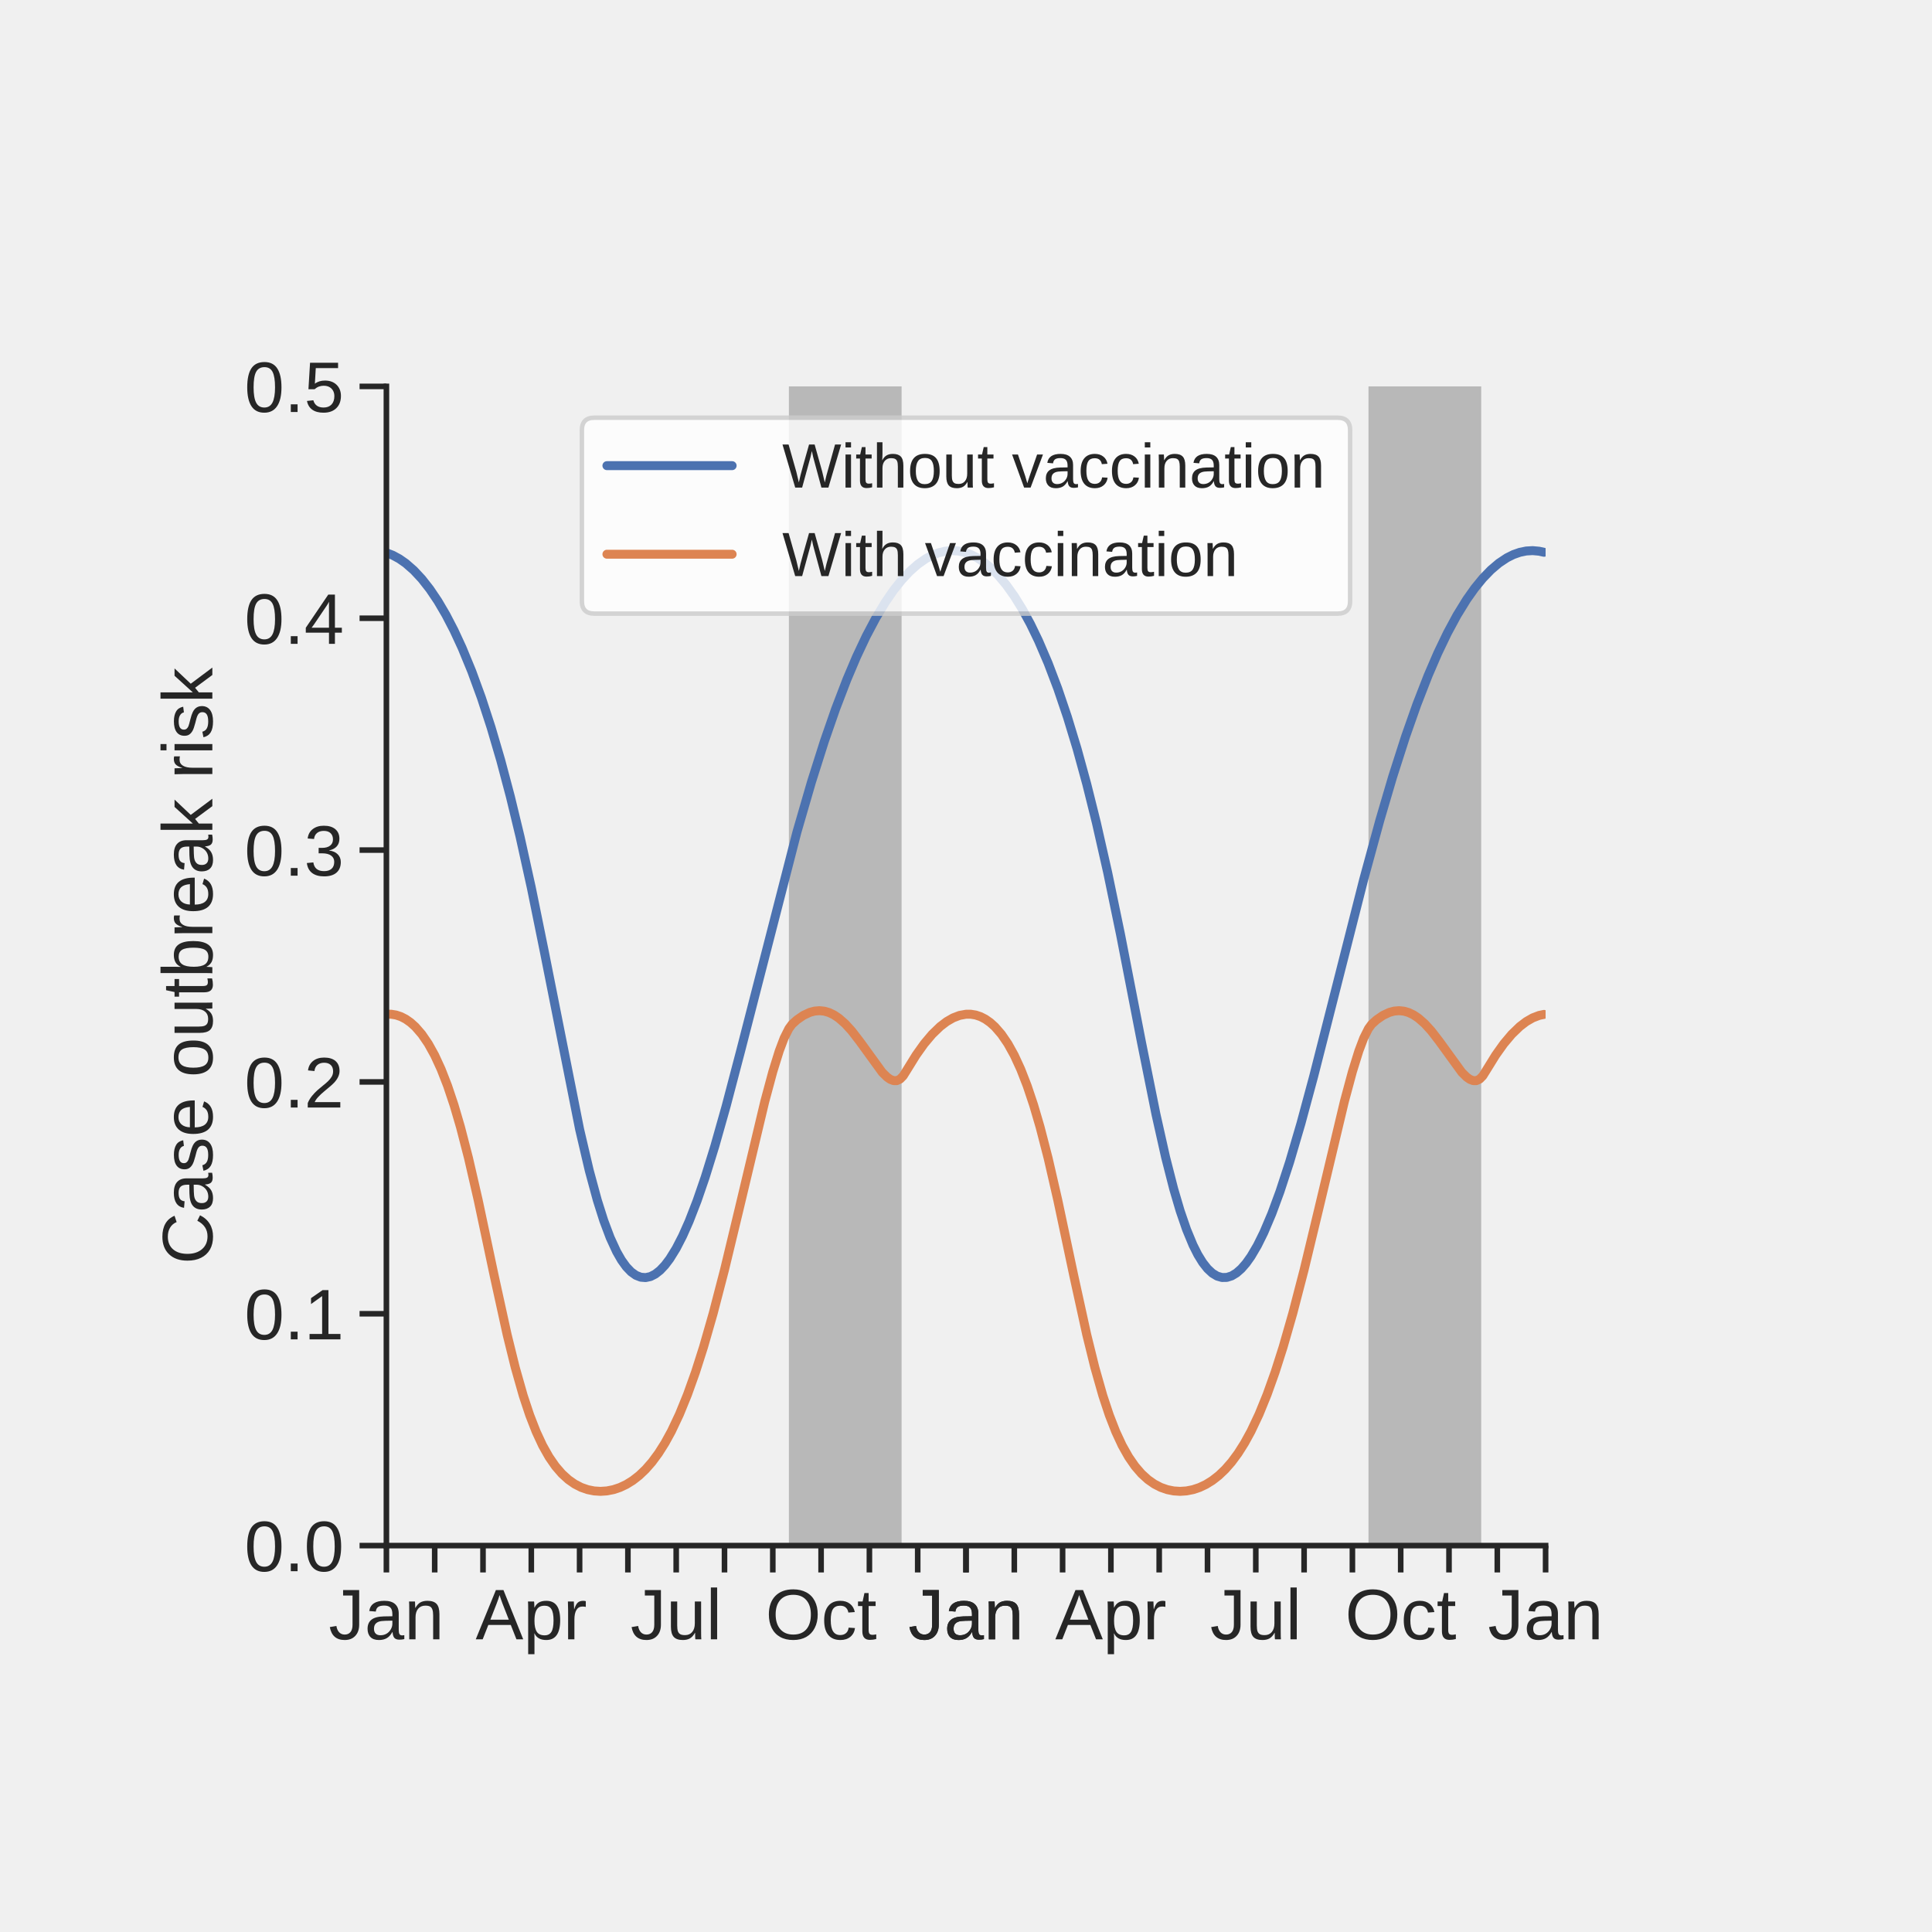
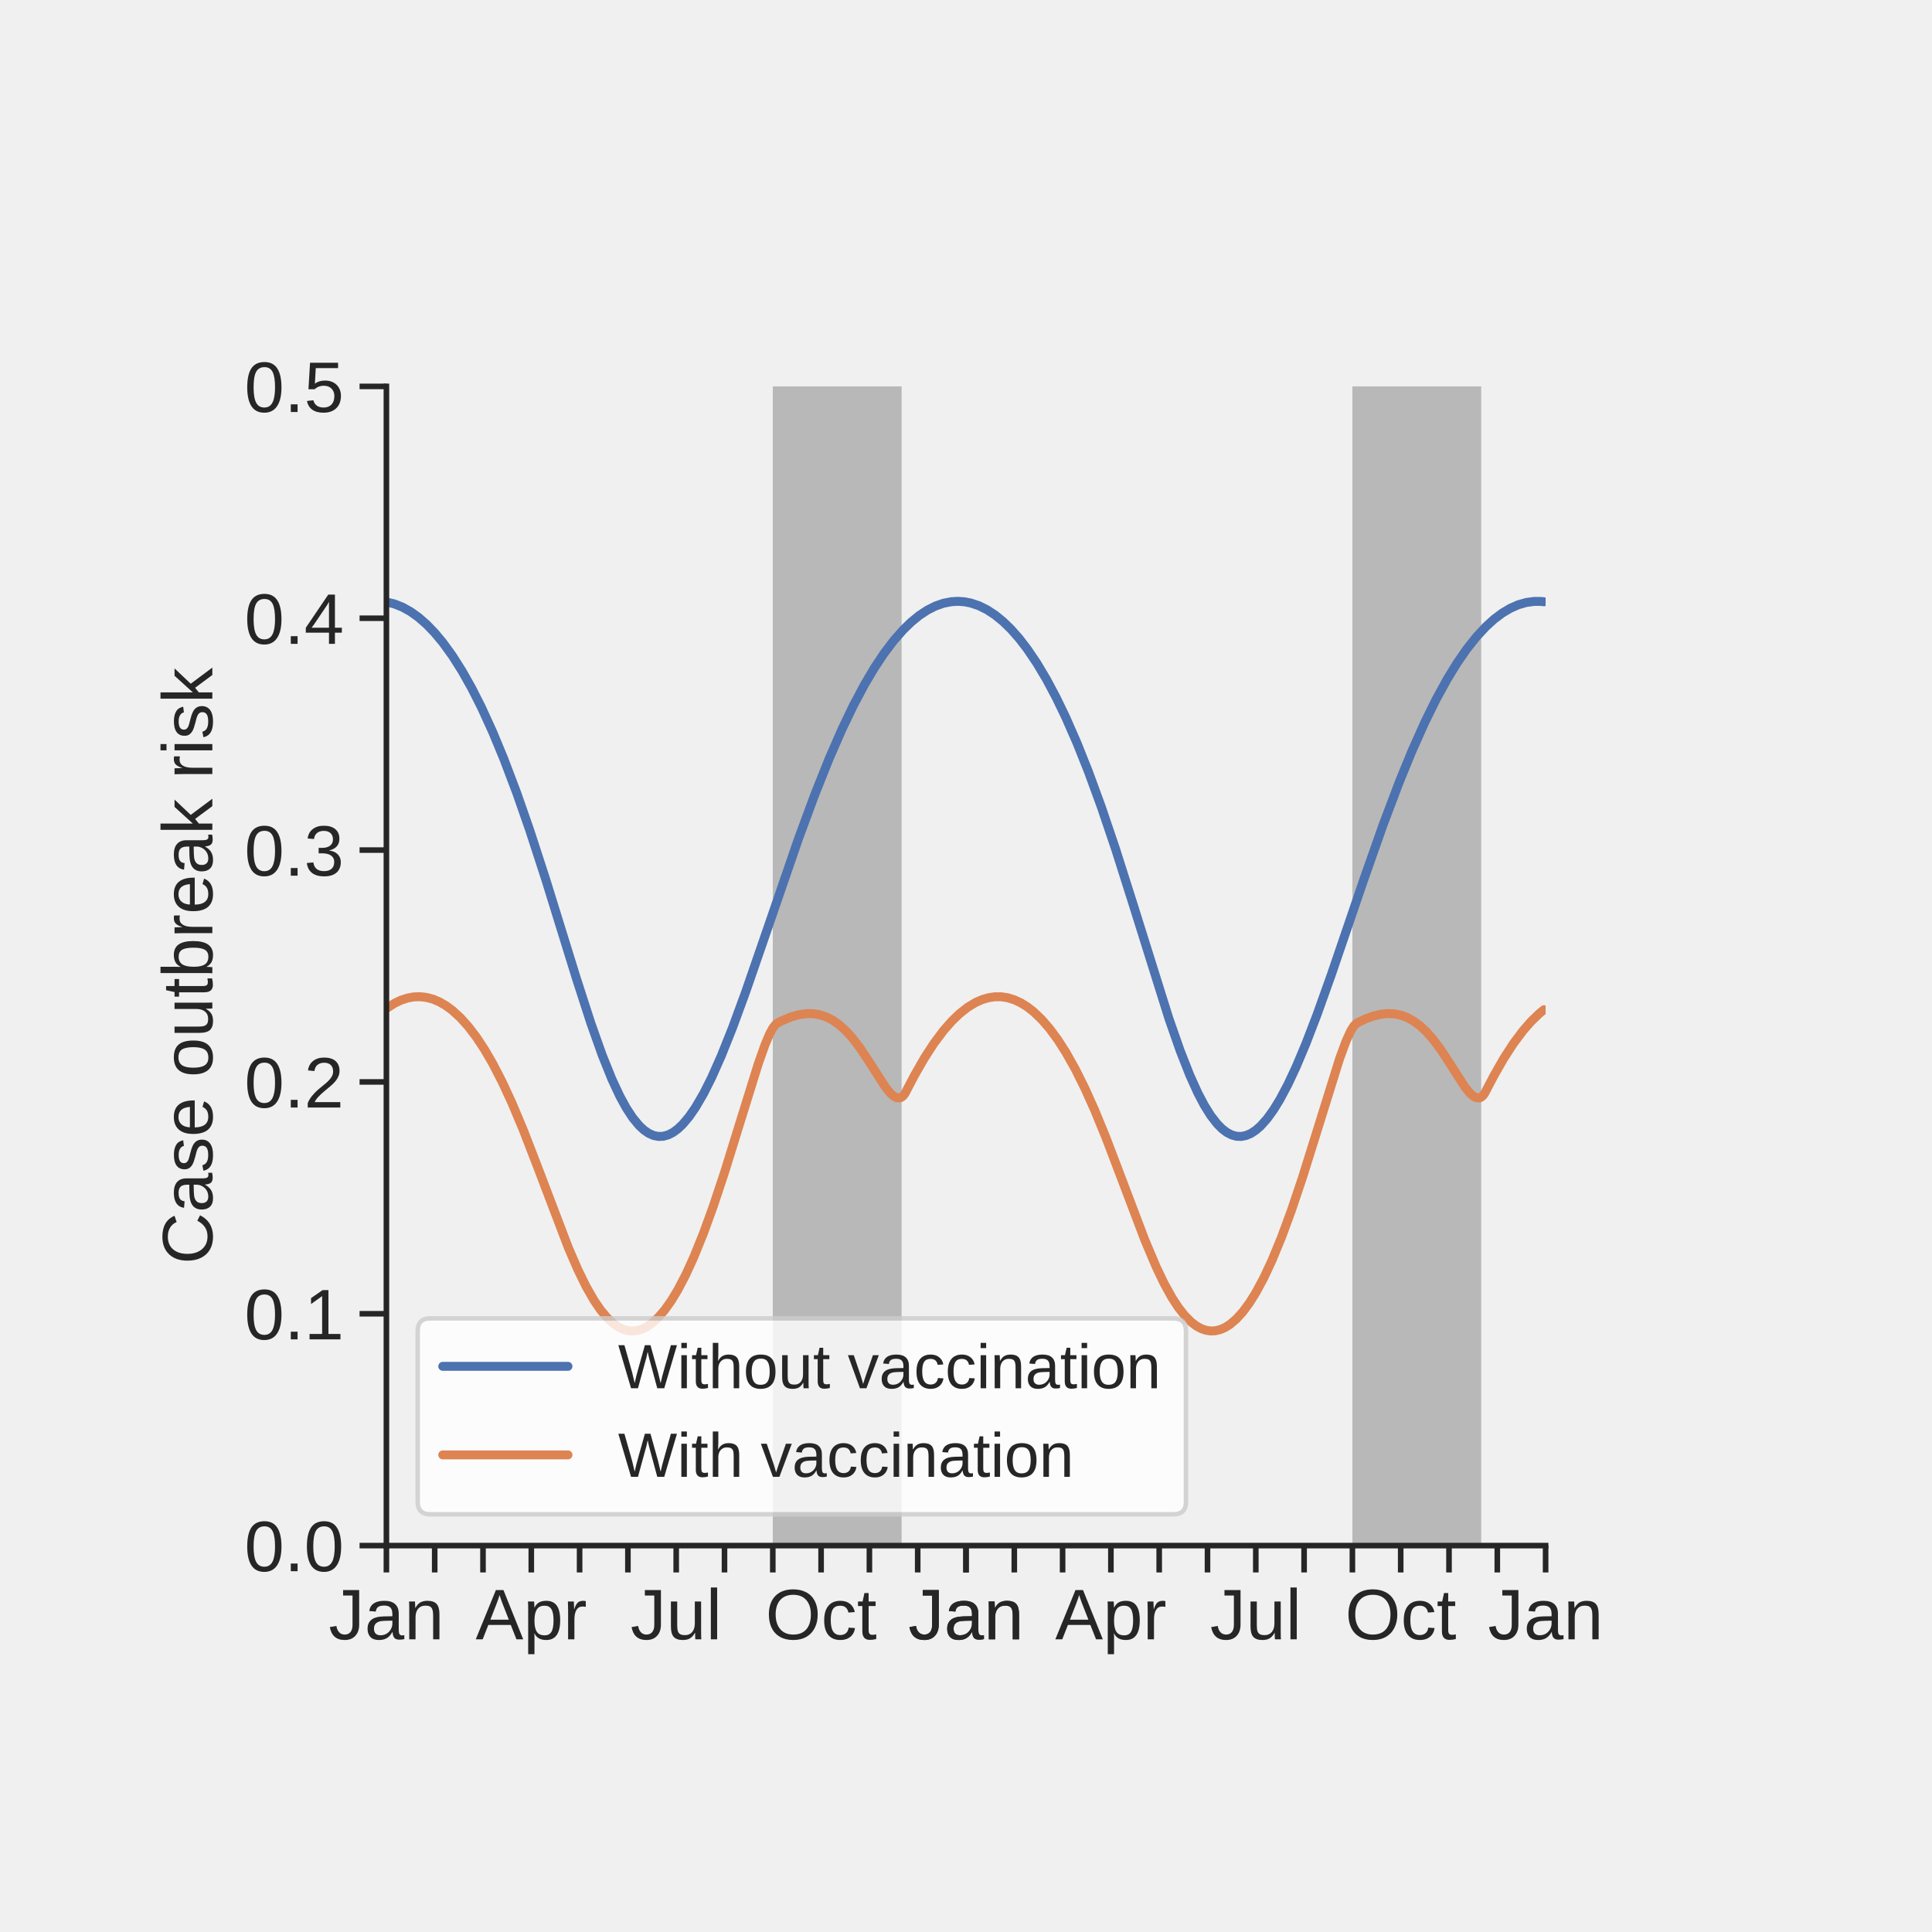
<svg xmlns="http://www.w3.org/2000/svg" xmlns:xlink="http://www.w3.org/1999/xlink" width="432pt" height="432pt" viewBox="0 0 432 432" version="1.1">
  <defs>
    <style type="text/css">*{stroke-linejoin: round; stroke-linecap: butt}</style>
  </defs>
  <g id="figure_1">
    <g id="patch_1">
      <path d="M 0 432  L 432 432  L 432 0  L 0 0  L 0 432  z " style="fill: none" />
    </g>
    <g id="axes_1">
      <g id="patch_2">
        <path d="M 86.4 345.6  L 345.6 345.6  L 345.6 86.4  L 86.4 86.4  L 86.4 345.6  z " style="fill: none" />
      </g>
      <g id="matplotlib.axis_1">
        <g id="xtick_1">
          <g id="line2d_1">
            <defs>
-               <path id="mbc4538aa89" d="M 0 0  L 0 6  " style="stroke: #262626; stroke-width: 1.25" />
+               <path id="m74c8c37761" d="M 0 0  L 0 6  " style="stroke: #262626; stroke-width: 1.25" />
            </defs>
            <g>
-               <use xlink:href="#mbc4538aa89" x="86.4" y="345.6" style="fill: #262626; stroke: #262626; stroke-width: 1.25" />
+               <use xlink:href="#m74c8c37761" x="86.4" y="345.6" style="fill: #262626; stroke: #262626; stroke-width: 1.25" />
            </g>
          </g>
          <g id="text_1">
            <text style="fill: #262626; font: 16px 'Arial', 'DejaVu Sans', 'Liberation Sans', 'Bitstream Vera Sans', sans-serif; text-anchor: middle" x="86.4" y="366.553" transform="rotate(-0 86.4 366.5525)">Jan</text>
          </g>
        </g>
        <g id="xtick_2">
          <g id="line2d_2">
            <g>
-               <use xlink:href="#mbc4538aa89" x="97.2" y="345.6" style="fill: #262626; stroke: #262626; stroke-width: 1.25" />
+               <use xlink:href="#m74c8c37761" x="97.2" y="345.6" style="fill: #262626; stroke: #262626; stroke-width: 1.25" />
            </g>
          </g>
        </g>
        <g id="xtick_3">
          <g id="line2d_3">
            <g>
-               <use xlink:href="#mbc4538aa89" x="108" y="345.6" style="fill: #262626; stroke: #262626; stroke-width: 1.25" />
+               <use xlink:href="#m74c8c37761" x="108" y="345.6" style="fill: #262626; stroke: #262626; stroke-width: 1.25" />
            </g>
          </g>
        </g>
        <g id="xtick_4">
          <g id="line2d_4">
            <g>
-               <use xlink:href="#mbc4538aa89" x="118.8" y="345.6" style="fill: #262626; stroke: #262626; stroke-width: 1.25" />
+               <use xlink:href="#m74c8c37761" x="118.8" y="345.6" style="fill: #262626; stroke: #262626; stroke-width: 1.25" />
            </g>
          </g>
          <g id="text_2">
            <text style="fill: #262626; font: 16px 'Arial', 'DejaVu Sans', 'Liberation Sans', 'Bitstream Vera Sans', sans-serif; text-anchor: middle" x="118.8" y="366.553" transform="rotate(-0 118.8 366.5525)">Apr</text>
          </g>
        </g>
        <g id="xtick_5">
          <g id="line2d_5">
            <g>
-               <use xlink:href="#mbc4538aa89" x="129.6" y="345.6" style="fill: #262626; stroke: #262626; stroke-width: 1.25" />
+               <use xlink:href="#m74c8c37761" x="129.6" y="345.6" style="fill: #262626; stroke: #262626; stroke-width: 1.25" />
            </g>
          </g>
        </g>
        <g id="xtick_6">
          <g id="line2d_6">
            <g>
-               <use xlink:href="#mbc4538aa89" x="140.4" y="345.6" style="fill: #262626; stroke: #262626; stroke-width: 1.25" />
+               <use xlink:href="#m74c8c37761" x="140.4" y="345.6" style="fill: #262626; stroke: #262626; stroke-width: 1.25" />
            </g>
          </g>
        </g>
        <g id="xtick_7">
          <g id="line2d_7">
            <g>
-               <use xlink:href="#mbc4538aa89" x="151.2" y="345.6" style="fill: #262626; stroke: #262626; stroke-width: 1.25" />
+               <use xlink:href="#m74c8c37761" x="151.2" y="345.6" style="fill: #262626; stroke: #262626; stroke-width: 1.25" />
            </g>
          </g>
          <g id="text_3">
            <text style="fill: #262626; font: 16px 'Arial', 'DejaVu Sans', 'Liberation Sans', 'Bitstream Vera Sans', sans-serif; text-anchor: middle" x="151.2" y="366.553" transform="rotate(-0 151.2 366.5525)">Jul</text>
          </g>
        </g>
        <g id="xtick_8">
          <g id="line2d_8">
            <g>
-               <use xlink:href="#mbc4538aa89" x="162" y="345.6" style="fill: #262626; stroke: #262626; stroke-width: 1.25" />
+               <use xlink:href="#m74c8c37761" x="162" y="345.6" style="fill: #262626; stroke: #262626; stroke-width: 1.25" />
            </g>
          </g>
        </g>
        <g id="xtick_9">
          <g id="line2d_9">
            <g>
-               <use xlink:href="#mbc4538aa89" x="172.8" y="345.6" style="fill: #262626; stroke: #262626; stroke-width: 1.25" />
+               <use xlink:href="#m74c8c37761" x="172.8" y="345.6" style="fill: #262626; stroke: #262626; stroke-width: 1.25" />
            </g>
          </g>
        </g>
        <g id="xtick_10">
          <g id="line2d_10">
            <g>
-               <use xlink:href="#mbc4538aa89" x="183.6" y="345.6" style="fill: #262626; stroke: #262626; stroke-width: 1.25" />
+               <use xlink:href="#m74c8c37761" x="183.6" y="345.6" style="fill: #262626; stroke: #262626; stroke-width: 1.25" />
            </g>
          </g>
          <g id="text_4">
            <text style="fill: #262626; font: 16px 'Arial', 'DejaVu Sans', 'Liberation Sans', 'Bitstream Vera Sans', sans-serif; text-anchor: middle" x="183.6" y="366.553" transform="rotate(-0 183.6 366.5525)">Oct</text>
          </g>
        </g>
        <g id="xtick_11">
          <g id="line2d_11">
            <g>
-               <use xlink:href="#mbc4538aa89" x="194.4" y="345.6" style="fill: #262626; stroke: #262626; stroke-width: 1.25" />
+               <use xlink:href="#m74c8c37761" x="194.4" y="345.6" style="fill: #262626; stroke: #262626; stroke-width: 1.25" />
            </g>
          </g>
        </g>
        <g id="xtick_12">
          <g id="line2d_12">
            <g>
-               <use xlink:href="#mbc4538aa89" x="205.2" y="345.6" style="fill: #262626; stroke: #262626; stroke-width: 1.25" />
+               <use xlink:href="#m74c8c37761" x="205.2" y="345.6" style="fill: #262626; stroke: #262626; stroke-width: 1.25" />
            </g>
          </g>
        </g>
        <g id="xtick_13">
          <g id="line2d_13">
            <g>
-               <use xlink:href="#mbc4538aa89" x="216" y="345.6" style="fill: #262626; stroke: #262626; stroke-width: 1.25" />
+               <use xlink:href="#m74c8c37761" x="216" y="345.6" style="fill: #262626; stroke: #262626; stroke-width: 1.25" />
            </g>
          </g>
          <g id="text_5">
            <text style="fill: #262626; font: 16px 'Arial', 'DejaVu Sans', 'Liberation Sans', 'Bitstream Vera Sans', sans-serif; text-anchor: middle" x="216" y="366.553" transform="rotate(-0 216 366.5525)">Jan</text>
          </g>
        </g>
        <g id="xtick_14">
          <g id="line2d_14">
            <g>
-               <use xlink:href="#mbc4538aa89" x="216" y="345.6" style="fill: #262626; stroke: #262626; stroke-width: 1.25" />
+               <use xlink:href="#m74c8c37761" x="216" y="345.6" style="fill: #262626; stroke: #262626; stroke-width: 1.25" />
            </g>
          </g>
          <g id="text_6">
            <text style="fill: #262626; font: 16px 'Arial', 'DejaVu Sans', 'Liberation Sans', 'Bitstream Vera Sans', sans-serif; text-anchor: middle" x="216" y="366.553" transform="rotate(-0 216 366.5525)">Jan</text>
          </g>
        </g>
        <g id="xtick_15">
          <g id="line2d_15">
            <g>
-               <use xlink:href="#mbc4538aa89" x="226.8" y="345.6" style="fill: #262626; stroke: #262626; stroke-width: 1.25" />
+               <use xlink:href="#m74c8c37761" x="226.8" y="345.6" style="fill: #262626; stroke: #262626; stroke-width: 1.25" />
            </g>
          </g>
        </g>
        <g id="xtick_16">
          <g id="line2d_16">
            <g>
-               <use xlink:href="#mbc4538aa89" x="237.6" y="345.6" style="fill: #262626; stroke: #262626; stroke-width: 1.25" />
+               <use xlink:href="#m74c8c37761" x="237.6" y="345.6" style="fill: #262626; stroke: #262626; stroke-width: 1.25" />
            </g>
          </g>
        </g>
        <g id="xtick_17">
          <g id="line2d_17">
            <g>
-               <use xlink:href="#mbc4538aa89" x="248.4" y="345.6" style="fill: #262626; stroke: #262626; stroke-width: 1.25" />
+               <use xlink:href="#m74c8c37761" x="248.4" y="345.6" style="fill: #262626; stroke: #262626; stroke-width: 1.25" />
            </g>
          </g>
          <g id="text_7">
            <text style="fill: #262626; font: 16px 'Arial', 'DejaVu Sans', 'Liberation Sans', 'Bitstream Vera Sans', sans-serif; text-anchor: middle" x="248.4" y="366.553" transform="rotate(-0 248.4 366.5525)">Apr</text>
          </g>
        </g>
        <g id="xtick_18">
          <g id="line2d_18">
            <g>
-               <use xlink:href="#mbc4538aa89" x="259.2" y="345.6" style="fill: #262626; stroke: #262626; stroke-width: 1.25" />
+               <use xlink:href="#m74c8c37761" x="259.2" y="345.6" style="fill: #262626; stroke: #262626; stroke-width: 1.25" />
            </g>
          </g>
        </g>
        <g id="xtick_19">
          <g id="line2d_19">
            <g>
-               <use xlink:href="#mbc4538aa89" x="270" y="345.6" style="fill: #262626; stroke: #262626; stroke-width: 1.25" />
+               <use xlink:href="#m74c8c37761" x="270" y="345.6" style="fill: #262626; stroke: #262626; stroke-width: 1.25" />
            </g>
          </g>
        </g>
        <g id="xtick_20">
          <g id="line2d_20">
            <g>
-               <use xlink:href="#mbc4538aa89" x="280.8" y="345.6" style="fill: #262626; stroke: #262626; stroke-width: 1.25" />
+               <use xlink:href="#m74c8c37761" x="280.8" y="345.6" style="fill: #262626; stroke: #262626; stroke-width: 1.25" />
            </g>
          </g>
          <g id="text_8">
            <text style="fill: #262626; font: 16px 'Arial', 'DejaVu Sans', 'Liberation Sans', 'Bitstream Vera Sans', sans-serif; text-anchor: middle" x="280.8" y="366.553" transform="rotate(-0 280.8 366.5525)">Jul</text>
          </g>
        </g>
        <g id="xtick_21">
          <g id="line2d_21">
            <g>
-               <use xlink:href="#mbc4538aa89" x="291.6" y="345.6" style="fill: #262626; stroke: #262626; stroke-width: 1.25" />
+               <use xlink:href="#m74c8c37761" x="291.6" y="345.6" style="fill: #262626; stroke: #262626; stroke-width: 1.25" />
            </g>
          </g>
        </g>
        <g id="xtick_22">
          <g id="line2d_22">
            <g>
-               <use xlink:href="#mbc4538aa89" x="302.4" y="345.6" style="fill: #262626; stroke: #262626; stroke-width: 1.25" />
+               <use xlink:href="#m74c8c37761" x="302.4" y="345.6" style="fill: #262626; stroke: #262626; stroke-width: 1.25" />
            </g>
          </g>
        </g>
        <g id="xtick_23">
          <g id="line2d_23">
            <g>
-               <use xlink:href="#mbc4538aa89" x="313.2" y="345.6" style="fill: #262626; stroke: #262626; stroke-width: 1.25" />
+               <use xlink:href="#m74c8c37761" x="313.2" y="345.6" style="fill: #262626; stroke: #262626; stroke-width: 1.25" />
            </g>
          </g>
          <g id="text_9">
            <text style="fill: #262626; font: 16px 'Arial', 'DejaVu Sans', 'Liberation Sans', 'Bitstream Vera Sans', sans-serif; text-anchor: middle" x="313.2" y="366.553" transform="rotate(-0 313.2 366.5525)">Oct</text>
          </g>
        </g>
        <g id="xtick_24">
          <g id="line2d_24">
            <g>
-               <use xlink:href="#mbc4538aa89" x="324" y="345.6" style="fill: #262626; stroke: #262626; stroke-width: 1.25" />
+               <use xlink:href="#m74c8c37761" x="324" y="345.6" style="fill: #262626; stroke: #262626; stroke-width: 1.25" />
            </g>
          </g>
        </g>
        <g id="xtick_25">
          <g id="line2d_25">
            <g>
-               <use xlink:href="#mbc4538aa89" x="334.8" y="345.6" style="fill: #262626; stroke: #262626; stroke-width: 1.25" />
+               <use xlink:href="#m74c8c37761" x="334.8" y="345.6" style="fill: #262626; stroke: #262626; stroke-width: 1.25" />
            </g>
          </g>
        </g>
        <g id="xtick_26">
          <g id="line2d_26">
            <g>
-               <use xlink:href="#mbc4538aa89" x="345.6" y="345.6" style="fill: #262626; stroke: #262626; stroke-width: 1.25" />
+               <use xlink:href="#m74c8c37761" x="345.6" y="345.6" style="fill: #262626; stroke: #262626; stroke-width: 1.25" />
            </g>
          </g>
          <g id="text_10">
            <text style="fill: #262626; font: 16px 'Arial', 'DejaVu Sans', 'Liberation Sans', 'Bitstream Vera Sans', sans-serif; text-anchor: middle" x="345.6" y="366.553" transform="rotate(-0 345.6 366.5525)">Jan</text>
          </g>
        </g>
        <g id="text_11">
          <text style="fill: #262626; font: 16px 'Arial', 'DejaVu Sans', 'Liberation Sans', 'Bitstream Vera Sans', sans-serif; text-anchor: middle" x="216" y="385.185" transform="rotate(-0 216 385.185)"> </text>
        </g>
      </g>
      <g id="matplotlib.axis_2">
        <g id="ytick_1">
          <g id="line2d_27">
            <defs>
-               <path id="m0d31c6921f" d="M 0 0  L -6 0  " style="stroke: #262626; stroke-width: 1.25" />
+               <path id="m3c3a71a949" d="M 0 0  L -6 0  " style="stroke: #262626; stroke-width: 1.25" />
            </defs>
            <g>
-               <use xlink:href="#m0d31c6921f" x="86.4" y="345.6" style="fill: #262626; stroke: #262626; stroke-width: 1.25" />
+               <use xlink:href="#m3c3a71a949" x="86.4" y="345.6" style="fill: #262626; stroke: #262626; stroke-width: 1.25" />
            </g>
          </g>
          <g id="text_12">
            <text style="fill: #262626; font: 16px 'Arial', 'DejaVu Sans', 'Liberation Sans', 'Bitstream Vera Sans', sans-serif; text-anchor: end" x="76.9" y="351.326" transform="rotate(-0 76.9 351.3263)">0.0</text>
          </g>
        </g>
        <g id="ytick_2">
          <g id="line2d_28">
            <g>
-               <use xlink:href="#m0d31c6921f" x="86.4" y="293.76" style="fill: #262626; stroke: #262626; stroke-width: 1.25" />
+               <use xlink:href="#m3c3a71a949" x="86.4" y="293.76" style="fill: #262626; stroke: #262626; stroke-width: 1.25" />
            </g>
          </g>
          <g id="text_13">
            <text style="fill: #262626; font: 16px 'Arial', 'DejaVu Sans', 'Liberation Sans', 'Bitstream Vera Sans', sans-serif; text-anchor: end" x="76.9" y="299.486" transform="rotate(-0 76.9 299.4862)">0.1</text>
          </g>
        </g>
        <g id="ytick_3">
          <g id="line2d_29">
            <g>
-               <use xlink:href="#m0d31c6921f" x="86.4" y="241.92" style="fill: #262626; stroke: #262626; stroke-width: 1.25" />
+               <use xlink:href="#m3c3a71a949" x="86.4" y="241.92" style="fill: #262626; stroke: #262626; stroke-width: 1.25" />
            </g>
          </g>
          <g id="text_14">
            <text style="fill: #262626; font: 16px 'Arial', 'DejaVu Sans', 'Liberation Sans', 'Bitstream Vera Sans', sans-serif; text-anchor: end" x="76.9" y="247.646" transform="rotate(-0 76.9 247.6463)">0.2</text>
          </g>
        </g>
        <g id="ytick_4">
          <g id="line2d_30">
            <g>
-               <use xlink:href="#m0d31c6921f" x="86.4" y="190.08" style="fill: #262626; stroke: #262626; stroke-width: 1.25" />
+               <use xlink:href="#m3c3a71a949" x="86.4" y="190.08" style="fill: #262626; stroke: #262626; stroke-width: 1.25" />
            </g>
          </g>
          <g id="text_15">
            <text style="fill: #262626; font: 16px 'Arial', 'DejaVu Sans', 'Liberation Sans', 'Bitstream Vera Sans', sans-serif; text-anchor: end" x="76.9" y="195.806" transform="rotate(-0 76.9 195.8063)">0.3</text>
          </g>
        </g>
        <g id="ytick_5">
          <g id="line2d_31">
            <g>
-               <use xlink:href="#m0d31c6921f" x="86.4" y="138.24" style="fill: #262626; stroke: #262626; stroke-width: 1.25" />
+               <use xlink:href="#m3c3a71a949" x="86.4" y="138.24" style="fill: #262626; stroke: #262626; stroke-width: 1.25" />
            </g>
          </g>
          <g id="text_16">
            <text style="fill: #262626; font: 16px 'Arial', 'DejaVu Sans', 'Liberation Sans', 'Bitstream Vera Sans', sans-serif; text-anchor: end" x="76.9" y="143.966" transform="rotate(-0 76.9 143.9663)">0.4</text>
          </g>
        </g>
        <g id="ytick_6">
          <g id="line2d_32">
            <g>
-               <use xlink:href="#m0d31c6921f" x="86.4" y="86.4" style="fill: #262626; stroke: #262626; stroke-width: 1.25" />
+               <use xlink:href="#m3c3a71a949" x="86.4" y="86.4" style="fill: #262626; stroke: #262626; stroke-width: 1.25" />
            </g>
          </g>
          <g id="text_17">
            <text style="fill: #262626; font: 16px 'Arial', 'DejaVu Sans', 'Liberation Sans', 'Bitstream Vera Sans', sans-serif; text-anchor: end" x="76.9" y="92.126" transform="rotate(-0 76.9 92.12625)">0.5</text>
          </g>
        </g>
        <g id="text_18">
          <text style="fill: #262626; font: 16px 'Arial', 'DejaVu Sans', 'Liberation Sans', 'Bitstream Vera Sans', sans-serif; text-anchor: middle" x="47.48" y="216" transform="rotate(-90 47.48 216)">Case outbreak risk</text>
        </g>
      </g>
      <g id="PolyCollection_1">
        <defs>
-           <path id="m74ec86ee2a" d="M 201.6 -86.4  L 176.4 -86.4  L 176.4 -345.6  L 201.6 -345.6  L 201.6 -345.6  L 201.6 -86.4  z " />
+           <path id="m541c96818d" d="M 201.6 -86.4  L 172.8 -86.4  L 172.8 -345.6  L 201.6 -345.6  L 201.6 -345.6  L 201.6 -86.4  z " />
        </defs>
-         <g clip-path="url(#p5c5e16ac91)">
-           <use xlink:href="#m74ec86ee2a" x="0" y="432" style="fill: #808080; fill-opacity: 0.5" />
+         <g clip-path="url(#pcabbf8557f)">
+           <use xlink:href="#m541c96818d" x="0" y="432" style="fill: #808080; fill-opacity: 0.5" />
        </g>
      </g>
      <g id="PolyCollection_2">
        <defs>
-           <path id="m61da8abe47" d="M 331.2 -86.4  L 306 -86.4  L 306 -345.6  L 331.2 -345.6  L 331.2 -345.6  L 331.2 -86.4  z " />
+           <path id="m71f028d8ad" d="M 331.2 -86.4  L 302.4 -86.4  L 302.4 -345.6  L 331.2 -345.6  L 331.2 -345.6  L 331.2 -86.4  z " />
        </defs>
-         <g clip-path="url(#p5c5e16ac91)">
-           <use xlink:href="#m61da8abe47" x="0" y="432" style="fill: #808080; fill-opacity: 0.5" />
+         <g clip-path="url(#pcabbf8557f)">
+           <use xlink:href="#m71f028d8ad" x="0" y="432" style="fill: #808080; fill-opacity: 0.5" />
        </g>
      </g>
      <g id="line2d_33">
-         <path d="M 86.4 123.6  L 87.84 124.163  L 89.28 124.945  L 90.72 125.948  L 92.52 127.519  L 94.32 129.448  L 96.12 131.746  L 97.92 134.421  L 99.72 137.488  L 101.52 140.958  L 103.32 144.849  L 105.48 150.097  L 107.64 156.01  L 109.8 162.626  L 111.96 169.985  L 114.12 178.122  L 116.28 187.058  L 118.8 198.468  L 121.68 212.625  L 129.6 252.506  L 131.76 261.735  L 133.56 268.375  L 135 272.919  L 136.44 276.753  L 137.88 279.877  L 138.96 281.761  L 140.04 283.262  L 141.12 284.391  L 142.2 285.162  L 143.28 285.586  L 144.36 285.675  L 145.44 285.442  L 146.52 284.895  L 147.6 284.046  L 148.68 282.903  L 149.76 281.476  L 151.2 279.146  L 152.64 276.347  L 154.08 273.104  L 155.88 268.466  L 157.68 263.234  L 159.84 256.267  L 162.36 247.357  L 165.6 235.023  L 178.2 186.036  L 181.44 174.875  L 184.32 165.787  L 186.84 158.532  L 189.36 151.953  L 191.52 146.859  L 193.68 142.27  L 195.84 138.186  L 198 134.601  L 199.8 131.991  L 201.6 129.723  L 203.4 127.792  L 205.2 126.196  L 207 124.934  L 208.44 124.163  L 209.88 123.603  L 211.32 123.256  L 212.76 123.122  L 214.2 123.2  L 215.64 123.493  L 217.08 124.002  L 218.52 124.729  L 219.96 125.676  L 221.4 126.848  L 223.2 128.633  L 225 130.782  L 226.8 133.305  L 228.6 136.213  L 230.4 139.52  L 232.2 143.241  L 234.36 148.275  L 236.52 153.962  L 238.68 160.34  L 240.84 167.447  L 243 175.321  L 245.16 183.99  L 247.68 195.105  L 250.56 208.995  L 255.24 233.071  L 258.48 249.171  L 260.64 258.801  L 262.44 265.843  L 263.88 270.735  L 265.32 274.925  L 266.76 278.403  L 267.84 280.548  L 268.92 282.303  L 270 283.679  L 271.08 284.687  L 272.16 285.341  L 273.24 285.652  L 274.32 285.633  L 275.4 285.294  L 276.48 284.645  L 277.56 283.697  L 278.64 282.458  L 279.72 280.938  L 281.16 278.489  L 282.6 275.577  L 284.4 271.324  L 286.2 266.441  L 288.36 259.837  L 290.88 251.266  L 293.76 240.599  L 298.08 223.603  L 304.92 196.675  L 308.52 183.476  L 311.4 173.694  L 314.28 164.71  L 316.8 157.551  L 319.32 151.069  L 321.48 146.059  L 323.64 141.555  L 325.8 137.554  L 327.96 134.051  L 329.76 131.511  L 331.56 129.31  L 333.36 127.446  L 335.16 125.917  L 336.96 124.721  L 338.4 124.003  L 339.84 123.497  L 341.28 123.203  L 342.72 123.121  L 344.16 123.253  L 345.24 123.493  L 345.24 123.493  " clip-path="url(#p5c5e16ac91)" style="fill: none; stroke: #4c72b0; stroke-width: 2; stroke-linecap: round" />
+         <path d="M 86.4 134.61  L 88.2 135.044  L 90 135.761  L 91.8 136.763  L 93.6 138.051  L 95.4 139.628  L 97.2 141.495  L 99 143.655  L 101.16 146.636  L 103.32 150.044  L 105.48 153.881  L 107.64 158.147  L 110.16 163.66  L 112.68 169.74  L 115.56 177.351  L 118.44 185.609  L 122.04 196.684  L 128.88 218.773  L 132.12 228.788  L 134.64 235.883  L 136.8 241.254  L 138.6 245.113  L 140.04 247.744  L 141.48 249.941  L 142.92 251.684  L 144 252.687  L 145.08 253.426  L 146.16 253.901  L 147.24 254.113  L 148.32 254.067  L 149.4 253.767  L 150.48 253.219  L 151.56 252.43  L 152.64 251.409  L 154.08 249.7  L 155.52 247.618  L 157.32 244.529  L 159.12 240.952  L 161.28 236.095  L 163.8 229.789  L 166.68 221.948  L 171 209.449  L 178.56 187.493  L 182.16 177.747  L 185.4 169.635  L 188.28 163.04  L 190.8 157.789  L 193.32 153.046  L 195.48 149.399  L 197.64 146.144  L 199.8 143.285  L 201.96 140.826  L 203.76 139.081  L 205.56 137.615  L 207.36 136.427  L 209.16 135.518  L 210.96 134.887  L 212.76 134.536  L 214.2 134.457  L 215.64 134.556  L 217.08 134.836  L 218.88 135.44  L 220.68 136.328  L 222.48 137.502  L 224.28 138.963  L 226.08 140.713  L 227.88 142.756  L 229.68 145.092  L 231.84 148.287  L 234 151.909  L 236.16 155.961  L 238.32 160.439  L 240.84 166.198  L 243.36 172.514  L 246.24 180.376  L 249.48 189.951  L 253.44 202.446  L 261.36 227.716  L 263.88 234.919  L 266.04 240.412  L 267.84 244.39  L 269.28 247.126  L 270.72 249.434  L 272.16 251.292  L 273.24 252.382  L 274.32 253.209  L 275.4 253.771  L 276.48 254.071  L 277.56 254.111  L 278.64 253.895  L 279.72 253.429  L 280.8 252.719  L 281.88 251.774  L 283.32 250.163  L 284.76 248.172  L 286.2 245.827  L 288 242.438  L 289.8 238.594  L 291.96 233.468  L 294.48 226.915  L 297.72 217.849  L 304.92 196.754  L 309.24 184.499  L 312.84 174.967  L 315.72 167.93  L 318.6 161.489  L 321.12 156.381  L 323.64 151.787  L 325.8 148.27  L 327.96 145.147  L 330.12 142.421  L 332.28 140.094  L 334.08 138.461  L 335.88 137.106  L 337.68 136.03  L 339.48 135.232  L 341.28 134.713  L 343.08 134.474  L 344.52 134.484  L 345.24 134.556  L 345.24 134.556  " clip-path="url(#pcabbf8557f)" style="fill: none; stroke: #4c72b0; stroke-width: 2; stroke-linecap: round" />
      </g>
      <g id="line2d_34">
-         <path d="M 86.4 226.786  L 87.48 226.785  L 88.56 226.961  L 89.64 227.32  L 90.72 227.873  L 91.8 228.631  L 92.88 229.605  L 94.32 231.265  L 95.76 233.373  L 97.2 235.969  L 98.64 239.096  L 100.08 242.792  L 101.52 247.087  L 102.96 251.991  L 104.76 258.948  L 106.92 268.339  L 110.52 285.329  L 113.4 298.444  L 115.2 305.736  L 117 312.077  L 118.44 316.416  L 119.88 320.113  L 121.32 323.212  L 122.76 325.77  L 124.2 327.853  L 125.64 329.522  L 127.08 330.836  L 128.52 331.843  L 129.96 332.583  L 131.4 333.087  L 132.84 333.377  L 134.28 333.469  L 135.72 333.372  L 137.16 333.086  L 138.6 332.61  L 140.04 331.933  L 141.48 331.043  L 142.92 329.923  L 144.36 328.55  L 145.8 326.902  L 147.24 324.953  L 148.68 322.678  L 150.12 320.054  L 151.92 316.249  L 153.72 311.835  L 155.52 306.801  L 157.32 301.156  L 159.48 293.626  L 162 283.942  L 165.24 270.488  L 171 246.321  L 172.8 239.635  L 174.24 235.007  L 175.32 232.147  L 176.4 229.991  L 177.12 229.015  L 178.2 228.038  L 179.64 227.044  L 181.08 226.367  L 182.16 226.08  L 183.24 225.989  L 184.32 226.1  L 185.4 226.415  L 186.48 226.937  L 187.56 227.661  L 189 228.928  L 190.44 230.509  L 192.24 232.843  L 197.28 239.792  L 198.36 240.854  L 199.08 241.352  L 199.8 241.63  L 200.52 241.634  L 201.24 241.302  L 201.96 240.571  L 203.04 238.838  L 204.84 235.928  L 206.64 233.399  L 208.44 231.261  L 210.24 229.523  L 211.68 228.427  L 213.12 227.6  L 214.56 227.049  L 216 226.786  L 217.08 226.785  L 218.16 226.961  L 219.24 227.32  L 220.32 227.873  L 221.4 228.631  L 222.48 229.605  L 223.92 231.265  L 225.36 233.373  L 226.8 235.969  L 228.24 239.096  L 229.68 242.792  L 231.12 247.087  L 232.56 251.991  L 234.36 258.948  L 236.52 268.339  L 240.12 285.329  L 243 298.444  L 244.8 305.736  L 246.6 312.077  L 248.04 316.416  L 249.48 320.113  L 250.92 323.212  L 252.36 325.77  L 253.8 327.853  L 255.24 329.522  L 256.68 330.836  L 258.12 331.843  L 259.56 332.583  L 261 333.087  L 262.44 333.377  L 263.88 333.469  L 265.32 333.372  L 266.76 333.086  L 268.2 332.61  L 269.64 331.933  L 271.08 331.043  L 272.52 329.923  L 273.96 328.55  L 275.4 326.902  L 276.84 324.953  L 278.28 322.678  L 279.72 320.054  L 281.52 316.249  L 283.32 311.835  L 285.12 306.801  L 286.92 301.156  L 289.08 293.626  L 291.6 283.942  L 294.84 270.488  L 300.6 246.321  L 302.4 239.635  L 303.84 235.007  L 304.92 232.147  L 306 229.991  L 306.72 229.015  L 307.8 228.038  L 309.24 227.044  L 310.68 226.367  L 311.76 226.08  L 312.84 225.989  L 313.92 226.1  L 315 226.415  L 316.08 226.937  L 317.16 227.661  L 318.6 228.928  L 320.04 230.509  L 321.84 232.843  L 326.88 239.792  L 327.96 240.854  L 328.68 241.352  L 329.4 241.63  L 330.12 241.634  L 330.84 241.302  L 331.56 240.571  L 332.64 238.838  L 334.44 235.928  L 336.24 233.399  L 338.04 231.261  L 339.84 229.523  L 341.28 228.427  L 342.72 227.6  L 344.16 227.049  L 345.24 226.824  L 345.24 226.824  " clip-path="url(#p5c5e16ac91)" style="fill: none; stroke: #dd8452; stroke-width: 2; stroke-linecap: round" />
+         <path d="M 86.4 225.5  L 88.2 224.343  L 89.64 223.654  L 91.08 223.176  L 92.52 222.912  L 93.96 222.864  L 95.4 223.034  L 96.84 223.423  L 98.28 224.035  L 99.72 224.871  L 101.16 225.932  L 102.96 227.581  L 104.76 229.59  L 106.56 231.961  L 108.36 234.695  L 110.16 237.791  L 112.32 241.973  L 114.48 246.642  L 117 252.641  L 120.24 261.017  L 127.08 278.979  L 129.24 283.964  L 131.04 287.633  L 132.84 290.779  L 134.28 292.886  L 135.72 294.612  L 137.16 295.947  L 138.24 296.692  L 139.32 297.217  L 140.4 297.524  L 141.48 297.614  L 142.56 297.49  L 143.64 297.154  L 144.72 296.607  L 145.8 295.854  L 147.24 294.53  L 148.68 292.847  L 150.12 290.811  L 151.56 288.43  L 153.36 284.984  L 155.16 281.038  L 157.32 275.69  L 159.48 269.742  L 162 262.172  L 165.6 250.565  L 169.56 237.836  L 171 233.76  L 172.08 231.201  L 172.8 229.868  L 173.52 228.961  L 174.6 228.341  L 176.76 227.431  L 178.56 226.908  L 180.36 226.649  L 181.8 226.661  L 183.24 226.89  L 184.68 227.357  L 186.12 228.08  L 187.56 229.074  L 189 230.349  L 190.44 231.907  L 192.24 234.236  L 194.4 237.49  L 198 243.111  L 199.08 244.438  L 199.8 245.087  L 200.52 245.468  L 201.24 245.487  L 201.6 245.327  L 201.96 245.03  L 202.32 244.57  L 204.48 240.464  L 206.64 236.682  L 208.8 233.345  L 210.96 230.457  L 212.76 228.399  L 214.56 226.659  L 216.36 225.242  L 218.16 224.151  L 219.6 223.514  L 221.04 223.09  L 222.48 222.88  L 223.92 222.886  L 225.36 223.11  L 226.8 223.555  L 228.24 224.223  L 229.68 225.115  L 231.12 226.234  L 232.92 227.954  L 234.72 230.035  L 236.52 232.479  L 238.32 235.285  L 240.48 239.129  L 242.64 243.477  L 244.8 248.299  L 247.32 254.448  L 250.92 263.908  L 255.96 277.202  L 258.48 283.174  L 260.28 286.939  L 262.08 290.195  L 263.52 292.395  L 264.96 294.217  L 266.4 295.65  L 267.48 296.468  L 268.56 297.066  L 269.64 297.446  L 270.72 297.608  L 271.8 297.555  L 272.88 297.289  L 273.96 296.813  L 275.04 296.128  L 276.48 294.895  L 277.92 293.301  L 279.36 291.353  L 280.8 289.058  L 282.6 285.714  L 284.4 281.866  L 286.56 276.625  L 288.72 270.772  L 291.24 263.289  L 294.48 252.93  L 299.52 236.767  L 300.96 232.847  L 302.04 230.489  L 302.76 229.351  L 303.48 228.713  L 305.28 227.851  L 307.08 227.193  L 308.88 226.771  L 310.32 226.633  L 311.76 226.697  L 313.2 226.984  L 314.64 227.513  L 316.08 228.303  L 317.52 229.366  L 318.96 230.712  L 320.4 232.34  L 322.2 234.748  L 324.36 238.065  L 327.6 243.111  L 328.68 244.438  L 329.4 245.087  L 330.12 245.468  L 330.84 245.487  L 331.2 245.327  L 331.56 245.03  L 331.92 244.57  L 334.08 240.464  L 336.24 236.682  L 338.4 233.345  L 340.56 230.457  L 342.36 228.399  L 344.16 226.659  L 345.24 225.77  L 345.24 225.77  " clip-path="url(#pcabbf8557f)" style="fill: none; stroke: #dd8452; stroke-width: 2; stroke-linecap: round" />
      </g>
      <g id="patch_3">
        <path d="M 86.4 345.6  L 86.4 86.4  " style="fill: none; stroke: #262626; stroke-width: 1.25; stroke-linejoin: miter; stroke-linecap: square" />
      </g>
      <g id="patch_4">
        <path d="M 86.4 345.6  L 345.6 345.6  " style="fill: none; stroke: #262626; stroke-width: 1.25; stroke-linejoin: miter; stroke-linecap: square" />
      </g>
      <g id="legend_1">
        <g id="patch_5">
-           <path d="M 132.907 137.207  L 299.093 137.207  Q 301.893 137.207 301.893 134.407  L 301.893 96.2  Q 301.893 93.4 299.093 93.4  L 132.907 93.4  Q 130.107 93.4 130.107 96.2  L 130.107 134.407  Q 130.107 137.207 132.907 137.207  z " style="fill: #ffffff; opacity: 0.8; stroke: #cccccc; stroke-linejoin: miter" />
+           <path d="M 96.2 338.6  L 262.387 338.6  Q 265.187 338.6 265.187 335.8  L 265.187 297.593  Q 265.187 294.793 262.387 294.793  L 96.2 294.793  Q 93.4 294.793 93.4 297.593  L 93.4 335.8  Q 93.4 338.6 96.2 338.6  z " style="fill: #ffffff; opacity: 0.8; stroke: #cccccc; stroke-linejoin: miter" />
        </g>
        <g id="line2d_35">
-           <path d="M 135.707 104.121  L 149.707 104.121  L 163.707 104.121  " style="fill: none; stroke: #4c72b0; stroke-width: 2; stroke-linecap: round" />
+           <path d="M 99 305.514  L 113 305.514  L 127 305.514  " style="fill: none; stroke: #4c72b0; stroke-width: 2; stroke-linecap: round" />
        </g>
        <g id="text_19">
-           <text style="fill: #262626; font: 14px 'Arial', 'DejaVu Sans', 'Liberation Sans', 'Bitstream Vera Sans', sans-serif; text-anchor: start" x="174.907" y="109.021" transform="rotate(-0 174.9067 109.0209)">Without vaccination</text>
+           <text style="fill: #262626; font: 14px 'Arial', 'DejaVu Sans', 'Liberation Sans', 'Bitstream Vera Sans', sans-serif; text-anchor: start" x="138.2" y="310.414" transform="rotate(-0 138.2 310.4141)">Without vaccination</text>
        </g>
        <g id="line2d_36">
-           <path d="M 135.707 123.924  L 149.707 123.924  L 163.707 123.924  " style="fill: none; stroke: #dd8452; stroke-width: 2; stroke-linecap: round" />
+           <path d="M 99 325.317  L 113 325.317  L 127 325.317  " style="fill: none; stroke: #dd8452; stroke-width: 2; stroke-linecap: round" />
        </g>
        <g id="text_20">
-           <text style="fill: #262626; font: 14px 'Arial', 'DejaVu Sans', 'Liberation Sans', 'Bitstream Vera Sans', sans-serif; text-anchor: start" x="174.907" y="128.824" transform="rotate(-0 174.9067 128.8244)">With vaccination</text>
+           <text style="fill: #262626; font: 14px 'Arial', 'DejaVu Sans', 'Liberation Sans', 'Bitstream Vera Sans', sans-serif; text-anchor: start" x="138.2" y="330.217" transform="rotate(-0 138.2 330.2175)">With vaccination</text>
        </g>
      </g>
    </g>
  </g>
  <defs>
-     <clipPath id="p5c5e16ac91">
+     <clipPath id="pcabbf8557f">
      <rect x="86.4" y="86.4" width="259.2" height="259.2" />
    </clipPath>
  </defs>
</svg>
